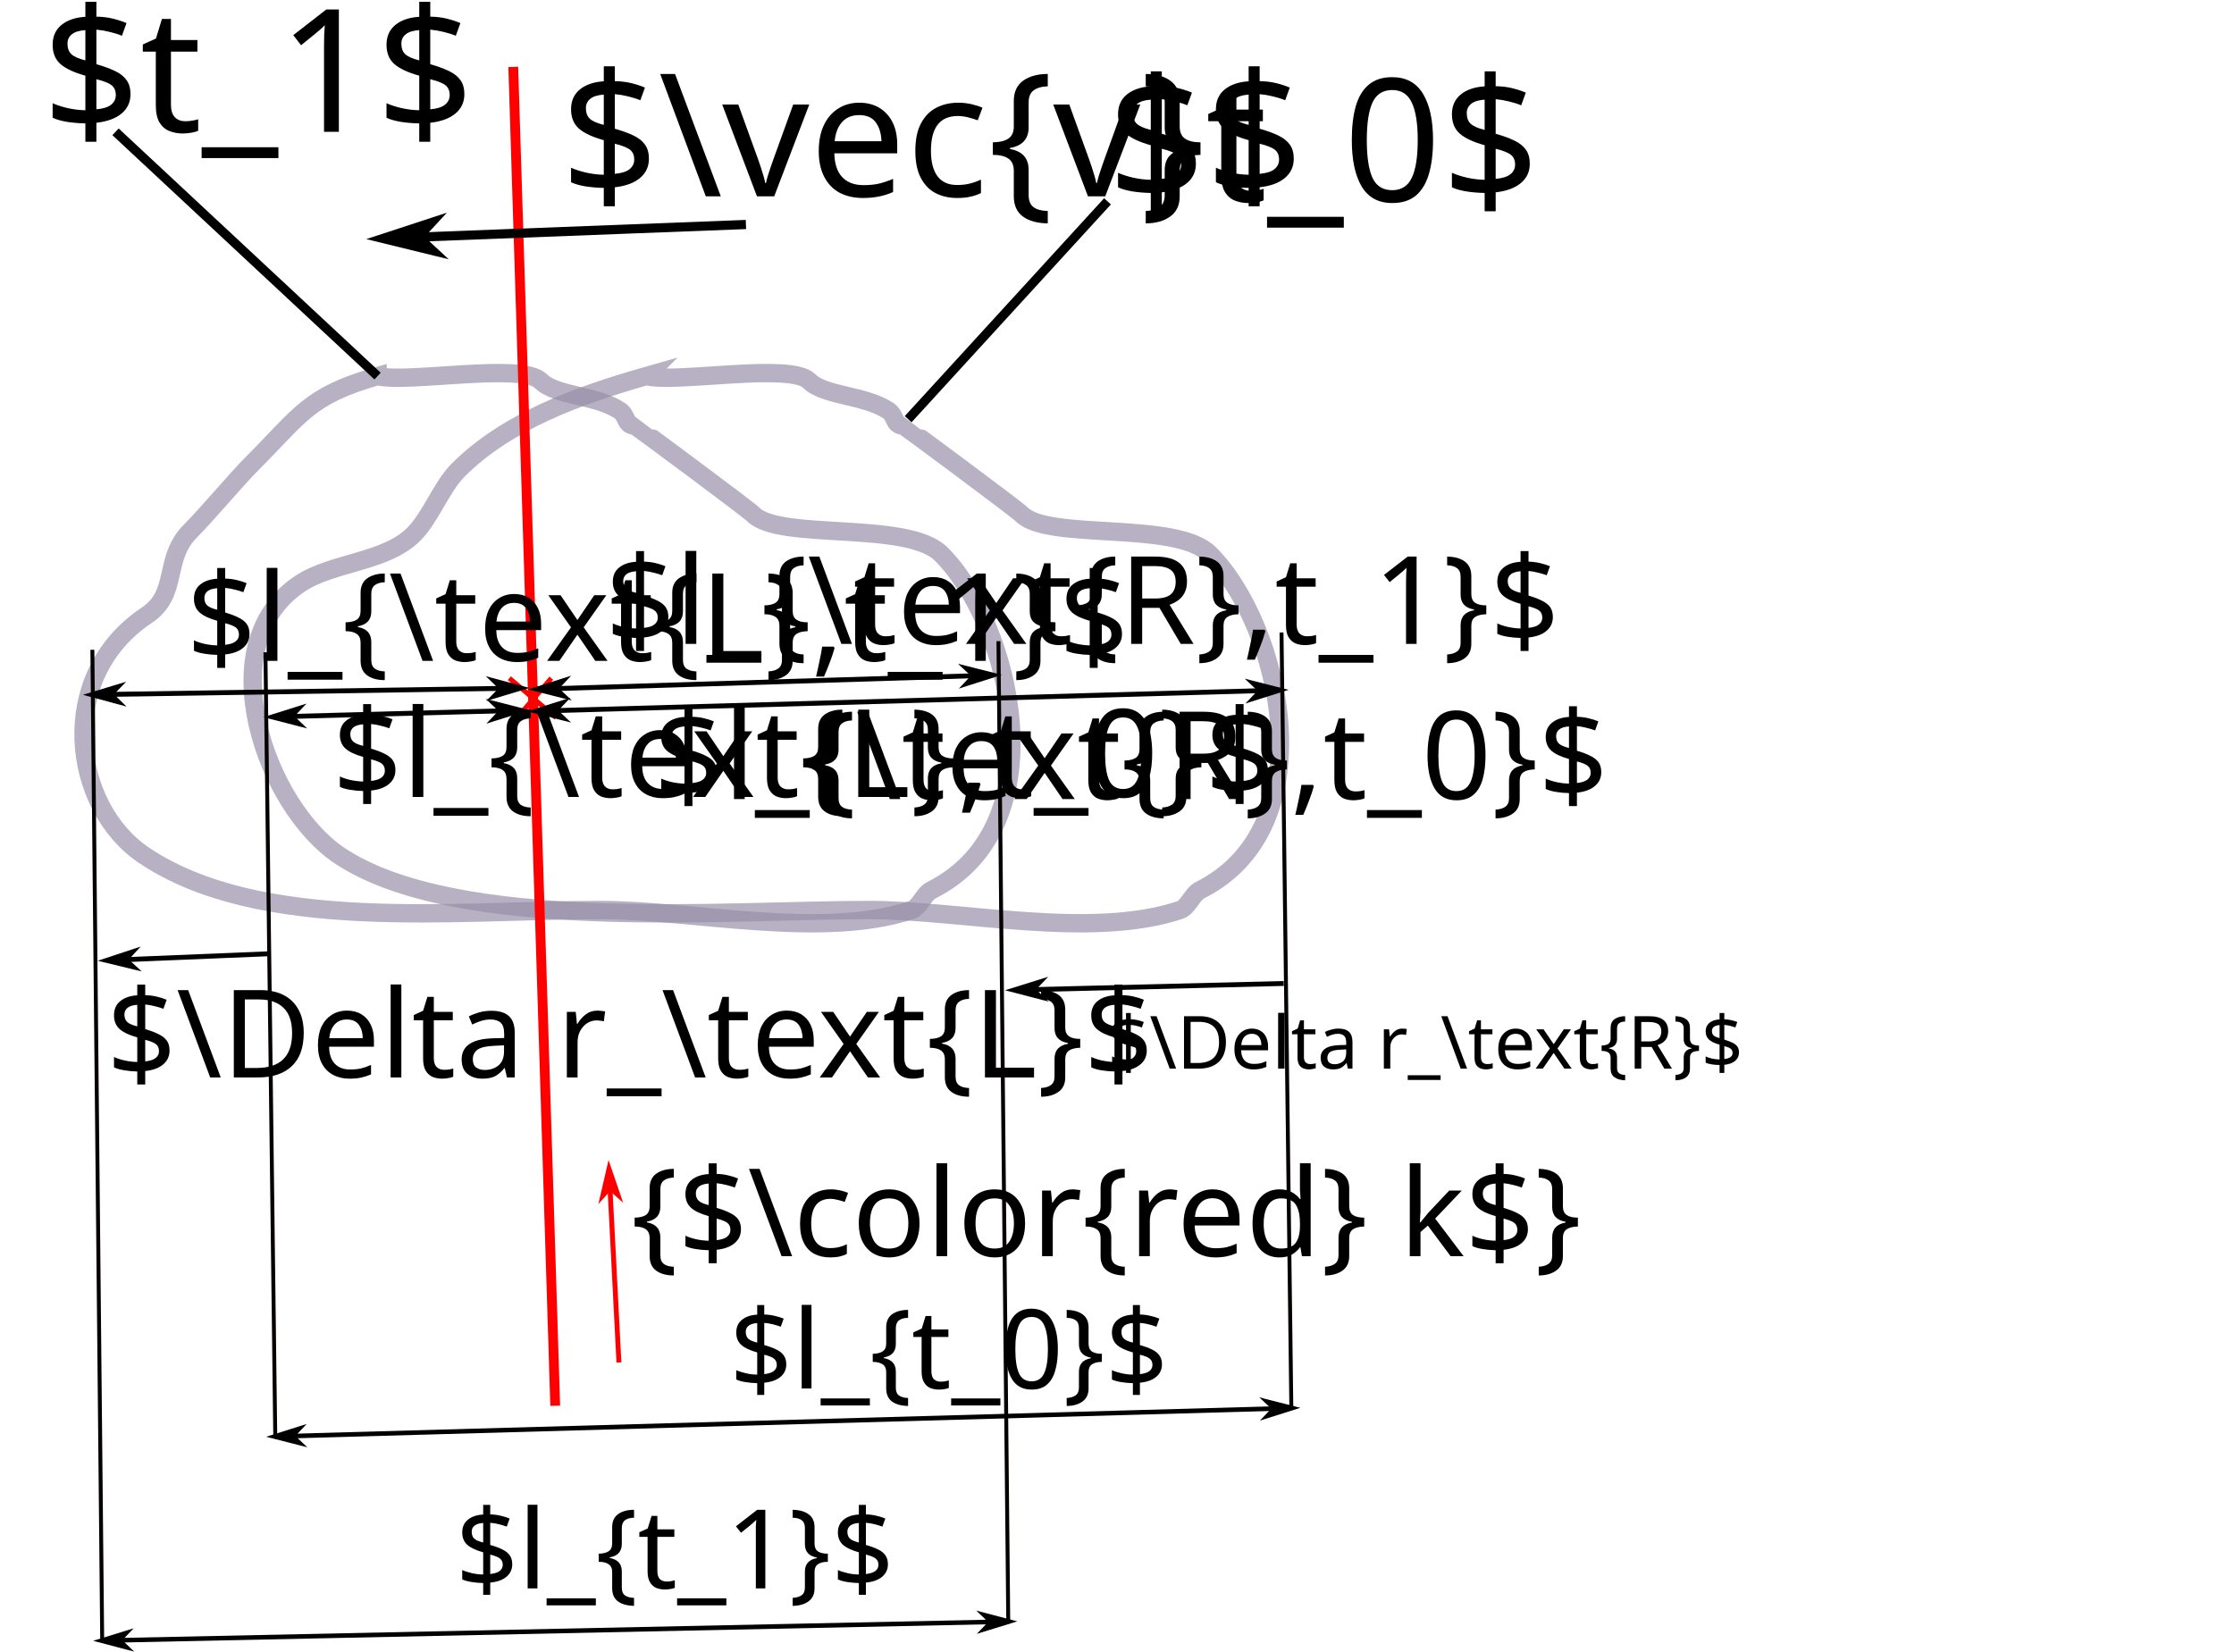
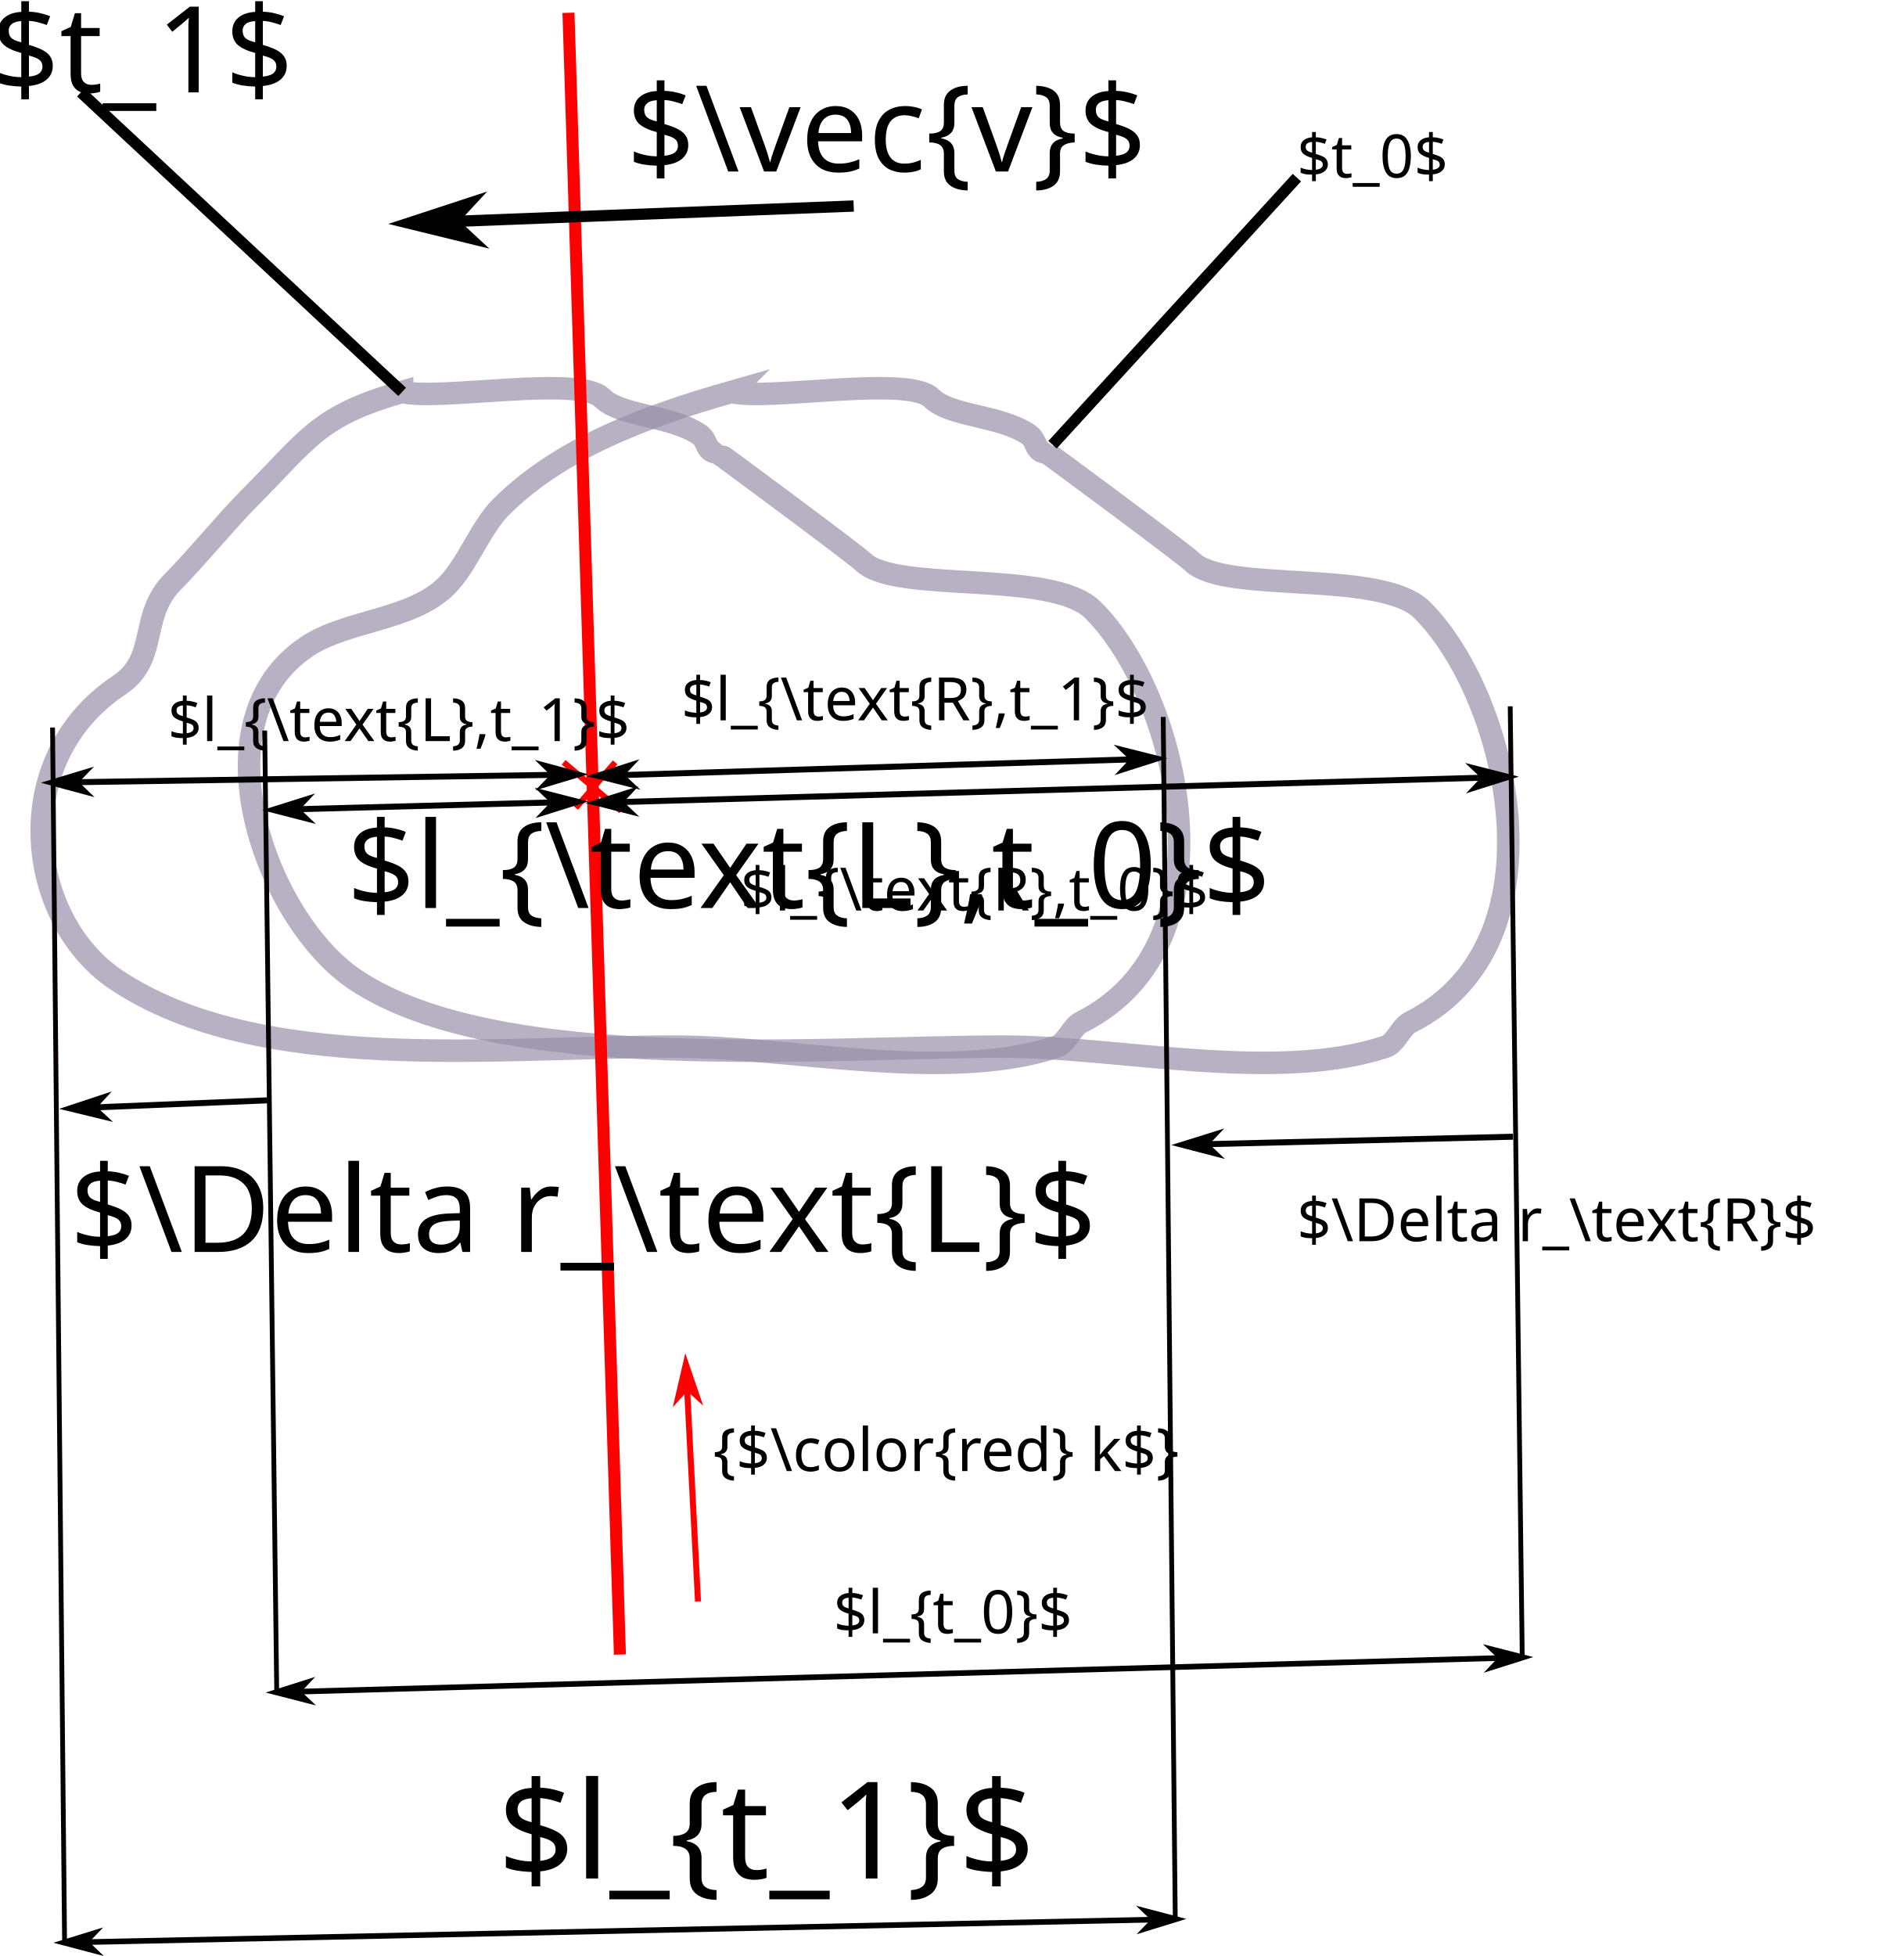
- <svg xmlns="http://www.w3.org/2000/svg" width="64.404mm" height="47.622mm" id="svg2" version="1.1" viewBox="0 0 228.204 168.74">
+ <svg xmlns="http://www.w3.org/2000/svg" width="44.762mm" height="45.993mm" id="svg2" version="1.1" viewBox="0 0 158.606 162.968">
  <defs id="defs4">
    <marker orient="auto" refY="0" refX="0" id="marker4710" style="overflow:visible">
      <path id="path4708" d="M 0,0 5,-5 -12.5,0 5,5 Z" style="fill:#000000;fill-opacity:1;fill-rule:evenodd;stroke:#000000;stroke-width:1pt;stroke-opacity:1" transform="matrix(0.4,0,0,0.4,4,0)" />
    </marker>
    <marker style="overflow:visible" id="marker5387" refX="0" refY="0" orient="auto">
      <path transform="matrix(-0.4,0,0,-0.4,-4,0)" style="fill:#000000;fill-opacity:1;fill-rule:evenodd;stroke:#000000;stroke-width:1pt;stroke-opacity:1" d="M 0,0 5,-5 -12.5,0 5,5 Z" id="path5385" />
    </marker>
    <marker style="overflow:visible" id="marker5257" refX="0" refY="0" orient="auto">
      <path transform="matrix(0.4,0,0,0.4,4,0)" style="fill:#000000;fill-opacity:1;fill-rule:evenodd;stroke:#000000;stroke-width:1pt;stroke-opacity:1" d="M 0,0 5,-5 -12.5,0 5,5 Z" id="path5255" />
    </marker>
    <marker style="overflow:visible" id="marker5131" refX="0" refY="0" orient="auto">
      <path transform="matrix(-0.4,0,0,-0.4,-4,0)" style="fill:#000000;fill-opacity:1;fill-rule:evenodd;stroke:#000000;stroke-width:1pt;stroke-opacity:1" d="M 0,0 5,-5 -12.5,0 5,5 Z" id="path5129" />
    </marker>
    <marker orient="auto" refY="0" refX="0" id="marker5013" style="overflow:visible">
      <path id="path4651" d="M 0,0 5,-5 -12.5,0 5,5 Z" style="fill:#000000;fill-opacity:1;fill-rule:evenodd;stroke:#000000;stroke-width:1pt;stroke-opacity:1" transform="matrix(0.4,0,0,0.4,4,0)" />
    </marker>
    <marker orient="auto" refY="0" refX="0" id="marker4908" style="overflow:visible">
      <path id="path4654" d="M 0,0 5,-5 -12.5,0 5,5 Z" style="fill:#000000;fill-opacity:1;fill-rule:evenodd;stroke:#000000;stroke-width:1pt;stroke-opacity:1" transform="matrix(-0.4,0,0,-0.4,-4,0)" />
    </marker>
    <marker style="overflow:visible" id="marker8271" refX="0" refY="0" orient="auto">
      <path transform="matrix(-0.4,0,0,-0.4,-4,0)" style="fill:#ff0000;fill-opacity:1;fill-rule:evenodd;stroke:#ff0000;stroke-width:1pt;stroke-opacity:1" d="M 0,0 5,-5 -12.5,0 5,5 Z" id="path8273" />
    </marker>
    <marker orient="auto" refY="0" refX="0" id="Arrow1Mend" style="overflow:visible">
      <path id="path4198" d="M 0,0 5,-5 -12.5,0 5,5 Z" style="fill:#000000;fill-opacity:1;fill-rule:evenodd;stroke:#000000;stroke-width:1pt;stroke-opacity:1" transform="matrix(-0.4,0,0,-0.4,-4,0)" />
    </marker>
    <marker orient="auto" refY="0" refX="0" id="Arrow1Mstart" style="overflow:visible">
      <path id="path4195" d="M 0,0 5,-5 -12.5,0 5,5 Z" style="fill:#000000;fill-opacity:1;fill-rule:evenodd;stroke:#000000;stroke-width:1pt;stroke-opacity:1" transform="matrix(0.4,0,0,0.4,4,0)" />
    </marker>
    <marker orient="auto" refY="0" refX="0" id="Arrow1Mstart-1" style="overflow:visible">
      <path id="path4195-3" d="M 0,0 5,-5 -12.5,0 5,5 Z" style="fill:#000000;fill-opacity:1;fill-rule:evenodd;stroke:#000000;stroke-width:1pt;stroke-opacity:1" transform="matrix(0.4,0,0,0.4,4,0)" />
    </marker>
    <marker orient="auto" refY="0" refX="0" id="Arrow1Mend-7" style="overflow:visible">
      <path id="path4198-7" d="M 0,0 5,-5 -12.5,0 5,5 Z" style="fill:#000000;fill-opacity:1;fill-rule:evenodd;stroke:#000000;stroke-width:1pt;stroke-opacity:1" transform="matrix(-0.4,0,0,-0.4,-4,0)" />
    </marker>
    <marker orient="auto" refY="0" refX="0" id="Arrow1Mstart-7" style="overflow:visible">
      <path id="path4195-1" d="M 0,0 5,-5 -12.5,0 5,5 Z" style="fill:#000000;fill-opacity:1;fill-rule:evenodd;stroke:#000000;stroke-width:1pt;stroke-opacity:1" transform="matrix(0.4,0,0,0.4,4,0)" />
    </marker>
    <marker orient="auto" refY="0" refX="0" id="Arrow1Mend-0" style="overflow:visible">
      <path id="path4198-3" d="M 0,0 5,-5 -12.5,0 5,5 Z" style="fill:#000000;fill-opacity:1;fill-rule:evenodd;stroke:#000000;stroke-width:1pt;stroke-opacity:1" transform="matrix(-0.4,0,0,-0.4,-4,0)" />
    </marker>
    <marker orient="auto" refY="0" refX="0" id="Arrow1Mstart-6" style="overflow:visible">
      <path id="path4195-7" d="M 0,0 5,-5 -12.5,0 5,5 Z" style="fill:#000000;fill-opacity:1;fill-rule:evenodd;stroke:#000000;stroke-width:1pt;stroke-opacity:1" transform="matrix(0.4,0,0,0.4,4,0)" />
    </marker>
    <marker orient="auto" refY="0" refX="0" id="Arrow1Mend-1" style="overflow:visible">
      <path id="path4198-5" d="M 0,0 5,-5 -12.5,0 5,5 Z" style="fill:#000000;fill-opacity:1;fill-rule:evenodd;stroke:#000000;stroke-width:1pt;stroke-opacity:1" transform="matrix(-0.4,0,0,-0.4,-4,0)" />
    </marker>
    <marker orient="auto" refY="0" refX="0" id="Arrow1Mstart-6-8" style="overflow:visible">
      <path id="path4195-7-1" d="M 0,0 5,-5 -12.5,0 5,5 Z" style="fill:#000000;fill-opacity:1;fill-rule:evenodd;stroke:#000000;stroke-width:1pt;stroke-opacity:1" transform="matrix(0.4,0,0,0.4,4,0)" />
    </marker>
    <marker orient="auto" refY="0" refX="0" id="Arrow1Mend-1-2" style="overflow:visible">
      <path id="path4198-5-7" d="M 0,0 5,-5 -12.5,0 5,5 Z" style="fill:#000000;fill-opacity:1;fill-rule:evenodd;stroke:#000000;stroke-width:1pt;stroke-opacity:1" transform="matrix(-0.4,0,0,-0.4,-4,0)" />
    </marker>
    <marker orient="auto" refY="0" refX="0" id="Arrow1Mstart-6-6" style="overflow:visible">
      <path id="path4195-7-8" d="M 0,0 5,-5 -12.5,0 5,5 Z" style="fill:#000000;fill-opacity:1;fill-rule:evenodd;stroke:#000000;stroke-width:1pt;stroke-opacity:1" transform="matrix(0.4,0,0,0.4,4,0)" />
    </marker>
  </defs>
-   <g id="layer1" transform="translate(-225.4275,-57.31125)">
+   <g id="layer1" transform="translate(-230.4848,-63.08273)">
    <path style="fill:none;fill-rule:evenodd;stroke:#978fa8;stroke-width:1.875;stroke-linecap:butt;stroke-linejoin:miter;stroke-miterlimit:4;stroke-dasharray:none;stroke-opacity:0.688" d="m 291.429,95.735 c -7.071,2.018 -14.255,4.659 -19.193,9.596 -1.721,1.721 -2.802,4.822 -4.546,6.566 -2.878,2.878 -8.296,2.837 -11.617,5.051 -9.432,6.288 -3.415,22.809 4.041,27.779 11.943,7.962 39.115,5.556 54.043,5.556 9.502,0 22.674,3.049 31.82,0 0.803,-0.268 1.257,-1.639 2.02,-2.02 13.103,-6.551 8.187,-27.168 1.01,-34.345 -3.43,-3.43 -16.5,-1.348 -19.193,-4.041 -0.593,-0.593 -12.07,-9.091 -12.122,-9.091 -1.004,0 -0.74,-0.998 -1.515,-1.515 -2.429,-1.62 -6.531,-1.48 -8.081,-3.03 -1.916,-1.916 -13.614,0.258 -16.668,-0.505 z" id="path4164" />
    <path style="fill:none;fill-rule:evenodd;stroke:#978fa8;stroke-width:1.875;stroke-linecap:butt;stroke-linejoin:miter;stroke-miterlimit:4;stroke-dasharray:none;stroke-opacity:0.688" d="m 263.996,95.735 c -7.071,2.018 -7.827,3.945 -12.764,8.882 -1.721,1.721 -4.588,5.18 -6.331,6.923 -2.878,2.878 -1.153,6.408 -4.474,8.622 -9.432,6.288 -7.701,19.595 -0.245,24.565 11.943,7.962 31.615,5.556 46.543,5.556 9.502,0 22.674,3.049 31.82,0 0.803,-0.268 1.257,-1.639 2.02,-2.02 13.103,-6.551 8.187,-27.168 1.01,-34.345 -3.43,-3.43 -16.5,-1.348 -19.193,-4.041 -0.593,-0.593 -12.07,-9.091 -12.122,-9.091 -1.004,0 -0.74,-0.998 -1.515,-1.515 -2.429,-1.62 -6.531,-1.48 -8.081,-3.03 -1.916,-1.916 -13.614,0.258 -16.668,-0.505 z" id="path4164-3" />
    <path style="fill:none;fill-rule:evenodd;stroke:#ff0000;stroke-width:1px;stroke-linecap:butt;stroke-linejoin:miter;stroke-opacity:1" d="m 277.857,64.148 4.286,136.786" id="path4181" />
    <g id="g8449" transform="translate(-7.410714,15.44643)">
      <path id="path8445" d="m 289.156,111.153 -3.283,3.788" style="fill:none;fill-rule:evenodd;stroke:#ff0000;stroke-width:0.5;stroke-linecap:butt;stroke-linejoin:miter;stroke-miterlimit:4;stroke-dasharray:none;stroke-opacity:1" />
      <path id="path8447" d="m 284.863,111.153 4.798,4.041" style="fill:none;fill-rule:evenodd;stroke:#ff0000;stroke-width:0.5;stroke-linecap:butt;stroke-linejoin:miter;stroke-miterlimit:4;stroke-dasharray:none;stroke-opacity:1" />
    </g>
    <path style="fill:none;fill-rule:evenodd;stroke:#000000;stroke-width:0.5;stroke-linecap:butt;stroke-linejoin:miter;stroke-miterlimit:4;stroke-dasharray:none;stroke-opacity:1;marker-start:url(#Arrow1Mstart);marker-end:url(#Arrow1Mend)" d="m 280.357,127.719 46.429,-1.429" id="path4183" />
    <path style="fill:none;fill-rule:evenodd;stroke:#000000;stroke-width:0.5;stroke-linecap:butt;stroke-linejoin:miter;stroke-miterlimit:4;stroke-dasharray:none;stroke-opacity:1;marker-start:url(#Arrow1Mstart-1);marker-end:url(#Arrow1Mend-7)" d="m 280.27,129.962 75.801,-2.143" id="path4183-8" />
    <path style="fill:none;fill-rule:evenodd;stroke:#000000;stroke-width:0.5;stroke-linecap:butt;stroke-linejoin:miter;stroke-miterlimit:4;stroke-dasharray:none;stroke-opacity:1;marker-start:url(#Arrow1Mstart-7);marker-end:url(#Arrow1Mend-0)" d="m 234.88,128.282 43.651,-0.671" id="path4183-5" />
    <path style="fill:none;fill-rule:evenodd;stroke:#000000;stroke-width:0.5;stroke-linecap:butt;stroke-linejoin:miter;stroke-miterlimit:4;stroke-dasharray:none;stroke-opacity:1;marker-start:url(#Arrow1Mstart-6);marker-end:url(#Arrow1Mend-1)" d="m 253.315,130.555 25.215,-0.671" id="path4183-2" />
    <path style="fill:none;fill-rule:evenodd;stroke:#050000;stroke-width:0.4;stroke-linecap:butt;stroke-linejoin:miter;stroke-miterlimit:4;stroke-dasharray:none;stroke-opacity:1" d="m 327.419,122.814 1.003,100.167" id="path4181-1" />
    <path style="fill:none;fill-rule:evenodd;stroke:#050000;stroke-width:0.4;stroke-linecap:butt;stroke-linejoin:miter;stroke-miterlimit:4;stroke-dasharray:none;stroke-opacity:1" d="m 356.335,121.93 1.003,79.241" id="path4181-1-5" />
    <path style="fill:none;fill-rule:evenodd;stroke:#050000;stroke-width:0.4;stroke-linecap:butt;stroke-linejoin:miter;stroke-miterlimit:4;stroke-dasharray:none;stroke-opacity:1" d="m 234.864,123.698 1.003,101.231" id="path4181-1-4" />
    <path style="fill:none;fill-rule:evenodd;stroke:#050000;stroke-width:0.4;stroke-linecap:butt;stroke-linejoin:miter;stroke-miterlimit:4;stroke-dasharray:none;stroke-opacity:1" d="m 252.542,123.951 1.003,80.126" id="path4181-1-5-4" />
-     <path style="fill:none;fill-rule:evenodd;stroke:#000000;stroke-width:0.5;stroke-linecap:butt;stroke-linejoin:miter;stroke-miterlimit:4;stroke-dasharray:none;stroke-opacity:1;marker-end:;marker-start:url(#marker4710)" d="m 236.395,155.43 16.377,-0.671" id="path4183-2-1" />
-     <path style="fill:none;fill-rule:evenodd;stroke:#000000;stroke-width:0.5;stroke-linecap:butt;stroke-linejoin:miter;stroke-miterlimit:4;stroke-dasharray:none;stroke-opacity:1;marker-start:url(#Arrow1Mstart-6-6);marker-end:" d="m 329.076,158.46 27.488,-0.671" id="path4183-2-0" />
+     <path style="fill:none;fill-rule:evenodd;stroke:#000000;stroke-width:0.5;stroke-linecap:butt;stroke-linejoin:miter;stroke-miterlimit:4;stroke-dasharray:none;stroke-opacity:1;marker-start:url(#marker4710)" d="m 236.395,155.43 16.377,-0.671" id="path4183-2-1" />
+     <path style="fill:none;fill-rule:evenodd;stroke:#000000;stroke-width:0.5;stroke-linecap:butt;stroke-linejoin:miter;stroke-miterlimit:4;stroke-dasharray:none;stroke-opacity:1;marker-start:url(#Arrow1Mstart-6-6)" d="m 329.076,158.46 27.488,-0.671" id="path4183-2-0" />
    <path style="fill:none;fill-rule:evenodd;stroke:#ff0000;stroke-width:0.5;stroke-linecap:butt;stroke-linejoin:miter;stroke-miterlimit:4;stroke-dasharray:none;stroke-opacity:1;marker-end:url(#marker8271)" d="m 288.651,196.51 -1.01,-19.698" id="path8263" />
    <text xml:space="preserve" style="font-style:normal;font-weight:normal;line-height:0%;font-family:sans-serif;letter-spacing:0px;word-spacing:0px;fill:#000000;fill-opacity:1;stroke:none;stroke-width:1px;stroke-linecap:butt;stroke-linejoin:miter;stroke-opacity:1" x="289.914" y="185.651" id="text8371">
-       <tspan id="tspan8373" x="289.914" y="185.651" style="font-size:12.5px;line-height:1.25">{$\color{red} k$}</tspan>
+       <tspan id="tspan8373" x="289.914" y="185.651" style="font-size:5px;line-height:1.25">{$\color{red} k$}</tspan>
    </text>
    <text xml:space="preserve" style="font-style:normal;font-weight:normal;line-height:0%;font-family:sans-serif;letter-spacing:0px;word-spacing:0px;fill:#000000;fill-opacity:1;stroke:none;stroke-width:1px;stroke-linecap:butt;stroke-linejoin:miter;stroke-opacity:1" x="287.247" y="123.098" id="text8375">
-       <tspan id="tspan8377" x="287.247" y="123.098" style="font-size:12.5px;line-height:1.25">$l_{\text{R},t_1}$</tspan>
+       <tspan id="tspan8377" x="287.247" y="123.098" style="font-size:5px;line-height:1.25">$l_{\text{R},t_1}$</tspan>
    </text>
    <text xml:space="preserve" style="font-style:normal;font-weight:normal;line-height:0%;font-family:sans-serif;letter-spacing:0px;word-spacing:0px;fill:#000000;fill-opacity:1;stroke:none;stroke-width:1px;stroke-linecap:butt;stroke-linejoin:miter;stroke-opacity:1" x="292.193" y="138.948" id="text8375-9">
-       <tspan id="tspan8377-6" x="292.193" y="138.948" style="font-size:12.5px;line-height:1.25">$l_{\text{R},t_0}$</tspan>
+       <tspan id="tspan8377-6" x="292.193" y="138.948" style="font-size:5px;line-height:1.25">$l_{\text{R},t_0}$</tspan>
    </text>
    <text xml:space="preserve" style="font-style:normal;font-weight:normal;line-height:0%;font-family:sans-serif;letter-spacing:0px;word-spacing:0px;fill:#000000;fill-opacity:1;stroke:none;stroke-width:1px;stroke-linecap:butt;stroke-linejoin:miter;stroke-opacity:1" x="244.46" y="124.828" id="text8375-3">
-       <tspan id="tspan8377-4" x="244.46" y="124.828" style="font-size:12.5px;line-height:1.25">$l_{\text{L},t_1}$</tspan>
+       <tspan id="tspan8377-4" x="244.46" y="124.828" style="font-size:5px;line-height:1.25">$l_{\text{L},t_1}$</tspan>
    </text>
    <text xml:space="preserve" style="font-style:normal;font-weight:normal;line-height:0%;font-family:sans-serif;letter-spacing:0px;word-spacing:0px;fill:#000000;fill-opacity:1;stroke:none;stroke-width:1px;stroke-linecap:butt;stroke-linejoin:miter;stroke-opacity:1" x="259.366" y="138.734" id="text8375-3-5">
-       <tspan id="tspan8377-4-2" x="259.366" y="138.734" style="font-size:12.5px;line-height:1.25">$l_{\text{L},t_0}$</tspan>
+       <tspan id="tspan8377-4-2" x="259.366" y="138.734" style="font-size:10px;line-height:1.25">$l_{\text{L},t_0}$</tspan>
    </text>
    <text xml:space="preserve" style="font-style:normal;font-weight:normal;line-height:0%;font-family:sans-serif;letter-spacing:0px;word-spacing:0px;fill:#000000;fill-opacity:1;stroke:none;stroke-width:1px;stroke-linecap:butt;stroke-linejoin:miter;stroke-opacity:1" x="338.564" y="166.496" id="text8423">
-       <tspan id="tspan8425" x="338.564" y="166.496" style="font-size:7.5px;line-height:1.25">$\Delta r_\text{R}$</tspan>
+       <tspan id="tspan8425" x="338.564" y="166.496" style="font-size:5px;line-height:1.25">$\Delta r_\text{R}$</tspan>
    </text>
    <text xml:space="preserve" style="font-style:normal;font-weight:normal;line-height:0%;font-family:sans-serif;letter-spacing:0px;word-spacing:0px;fill:#000000;fill-opacity:1;stroke:none;stroke-width:1px;stroke-linecap:butt;stroke-linejoin:miter;stroke-opacity:1" x="236.294" y="167.388" id="text8423-3">
-       <tspan id="tspan8425-3" x="236.294" y="167.388" style="font-size:12.5px;line-height:1.25">$\Delta r_\text{L}$</tspan>
+       <tspan id="tspan8425-3" x="236.294" y="167.388" style="font-size:10px;line-height:1.25">$\Delta r_\text{L}$</tspan>
    </text>
    <path style="fill:none;stroke:#000000;stroke-width:0.938px;stroke-linecap:butt;stroke-linejoin:miter;stroke-opacity:1" d="m 237.228,70.778 c 26.768,24.957 26.768,24.957 26.768,24.957" id="path4631" />
    <path style="fill:none;stroke:#000000;stroke-width:0.938px;stroke-linecap:butt;stroke-linejoin:miter;stroke-opacity:1" d="M 338.559,77.881 318.198,100.136" id="path4633" />
    <text xml:space="preserve" style="font-style:normal;font-weight:normal;font-size:17.5px;line-height:1.25;font-family:sans-serif;letter-spacing:0px;word-spacing:0px;fill:#000000;fill-opacity:1;stroke:none;stroke-width:0.938" x="229.728" y="70.778" id="text4637">
-       <tspan id="tspan4635" x="229.728" y="70.778" style="stroke-width:0.938">$t_1$</tspan>
+       <tspan id="tspan4635" x="229.728" y="70.778" style="font-size:10px;stroke-width:0.938">$t_1$</tspan>
    </text>
    <text xml:space="preserve" style="font-style:normal;font-weight:normal;font-size:17.5px;line-height:1.25;font-family:sans-serif;letter-spacing:0px;word-spacing:0px;fill:#000000;fill-opacity:1;stroke:none;stroke-width:0.938" x="338.559" y="77.881" id="text4641">
-       <tspan id="tspan4639" x="338.559" y="77.881" style="stroke-width:0.938">$t_0$</tspan>
+       <tspan id="tspan4639" x="338.559" y="77.881" style="font-size:5px;stroke-width:0.938">$t_0$</tspan>
    </text>
    <path style="fill:none;stroke:#000000;stroke-width:0.938px;stroke-linecap:butt;stroke-linejoin:miter;stroke-opacity:1;marker-end:url(#marker4908)" d="m 301.625,80.248 -36.934,1.421" id="path4643" />
    <text xml:space="preserve" style="font-style:normal;font-weight:normal;font-size:17.5px;line-height:1.25;font-family:sans-serif;letter-spacing:0px;word-spacing:0px;fill:#000000;fill-opacity:1;stroke:none;stroke-width:0.938" x="282.685" y="77.369" id="text5008">
-       <tspan id="tspan5006" x="282.685" y="77.369" style="stroke-width:0.938">$\vec{v}$</tspan>
+       <tspan id="tspan5006" x="282.685" y="77.369" style="font-size:10px;stroke-width:0.938">$\vec{v}$</tspan>
    </text>
    <path style="fill:none;stroke:#000000;stroke-width:0.469;stroke-linecap:butt;stroke-linejoin:miter;stroke-miterlimit:4;stroke-dasharray:none;stroke-opacity:1;marker-start:url(#marker5013);marker-end:url(#marker5131)" d="m 235.867,224.929 92.555,-1.948" id="path5010" />
    <path style="fill:none;stroke:#000000;stroke-width:0.469;stroke-linecap:butt;stroke-linejoin:miter;stroke-miterlimit:4;stroke-dasharray:none;stroke-opacity:1;marker-start:url(#marker5257);marker-end:url(#marker5387)" d="m 253.545,204.076 103.793,-2.906" id="path5247" />
    <text xml:space="preserve" style="font-style:normal;font-weight:normal;font-size:17.5px;line-height:1.25;font-family:sans-serif;letter-spacing:0px;word-spacing:0px;fill:#000000;fill-opacity:1;stroke:none;stroke-width:0.938" x="271.942" y="219.594" id="text5517">
      <tspan id="tspan5515" x="271.942" y="219.594" style="font-size:11.25px;stroke-width:0.938">$l_{t_1}$</tspan>
    </text>
    <text xml:space="preserve" style="font-style:normal;font-weight:normal;font-size:17.5px;line-height:1.25;font-family:sans-serif;letter-spacing:0px;word-spacing:0px;fill:#000000;fill-opacity:1;stroke:none;stroke-width:0.938" x="299.933" y="199.17" id="text5521">
-       <tspan id="tspan5519" x="299.933" y="199.17" style="font-size:11.25px;stroke-width:0.938">$l_{t_0}$</tspan>
+       <tspan id="tspan5519" x="299.933" y="199.17" style="font-size:5px;stroke-width:0.938">$l_{t_0}$</tspan>
    </text>
  </g>
</svg>
